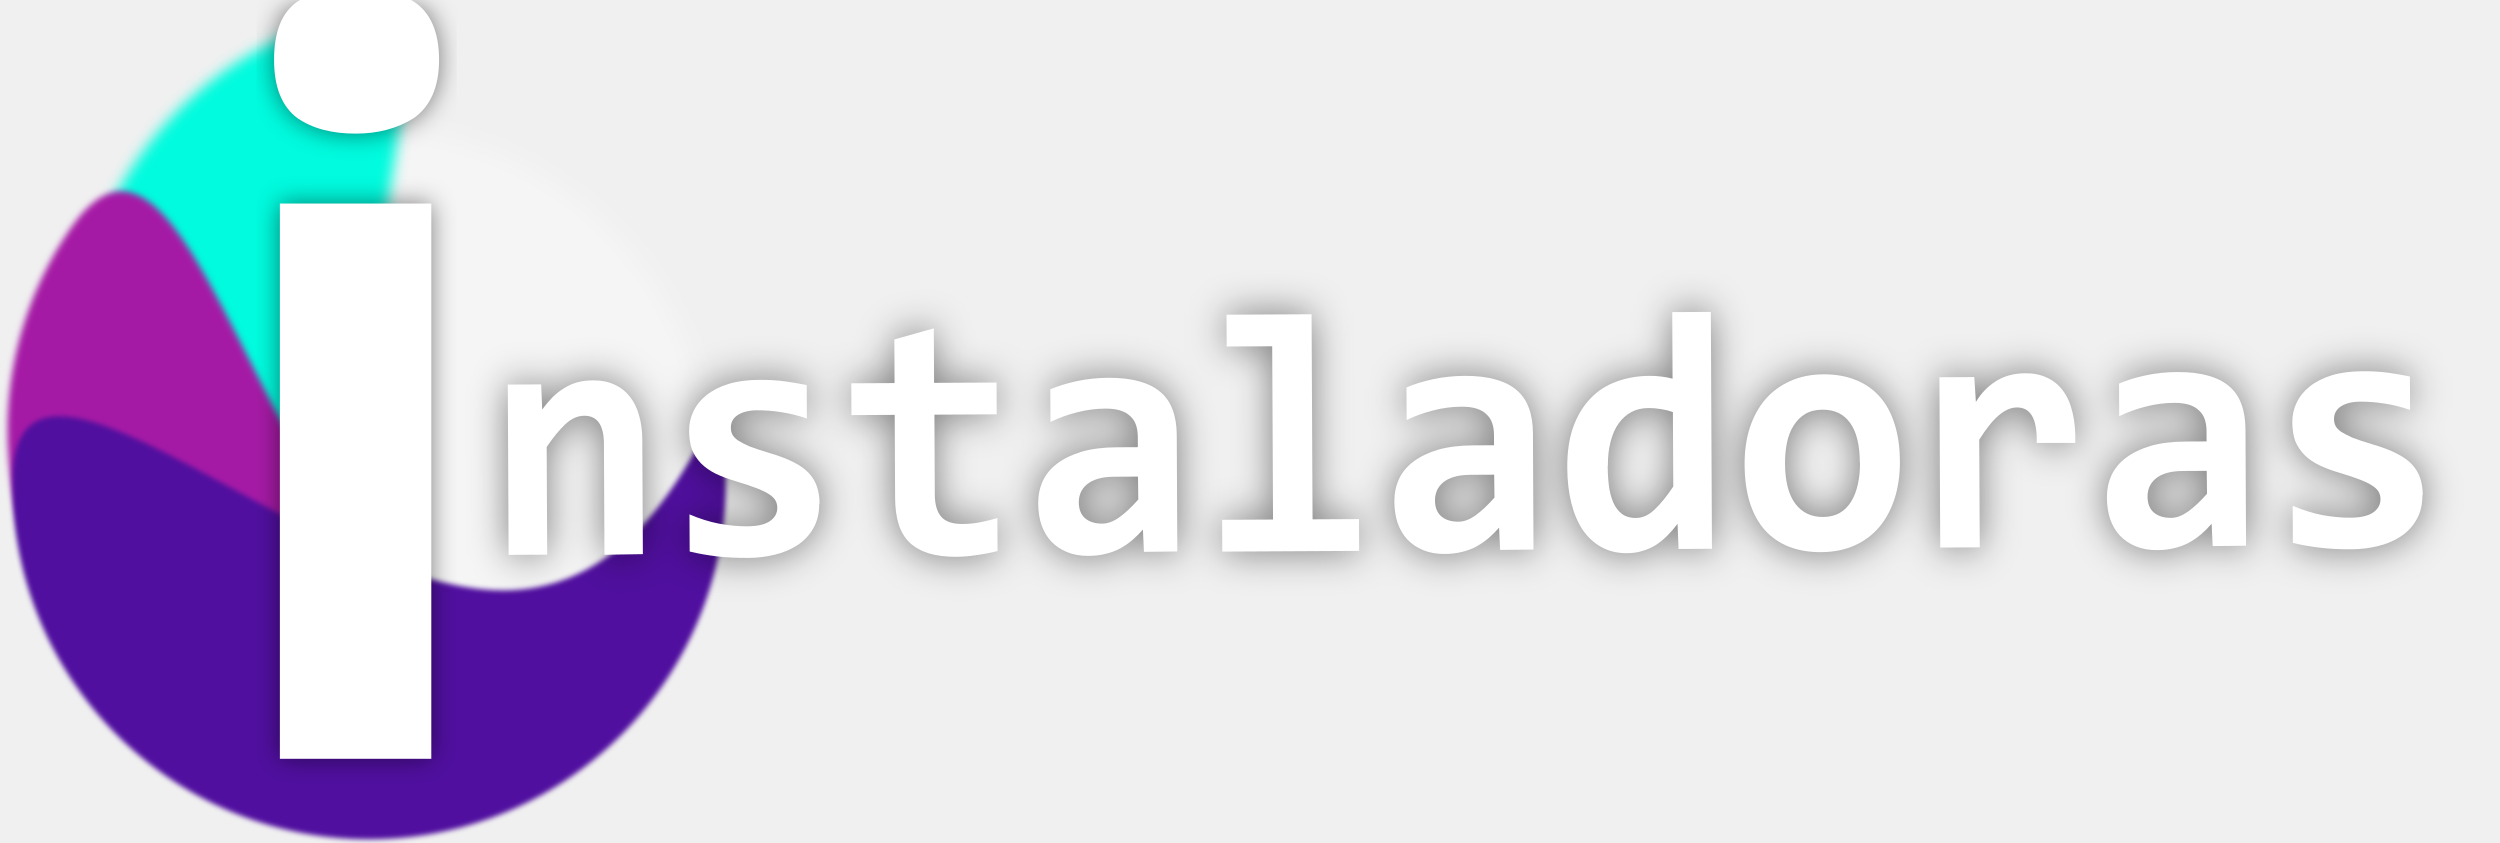
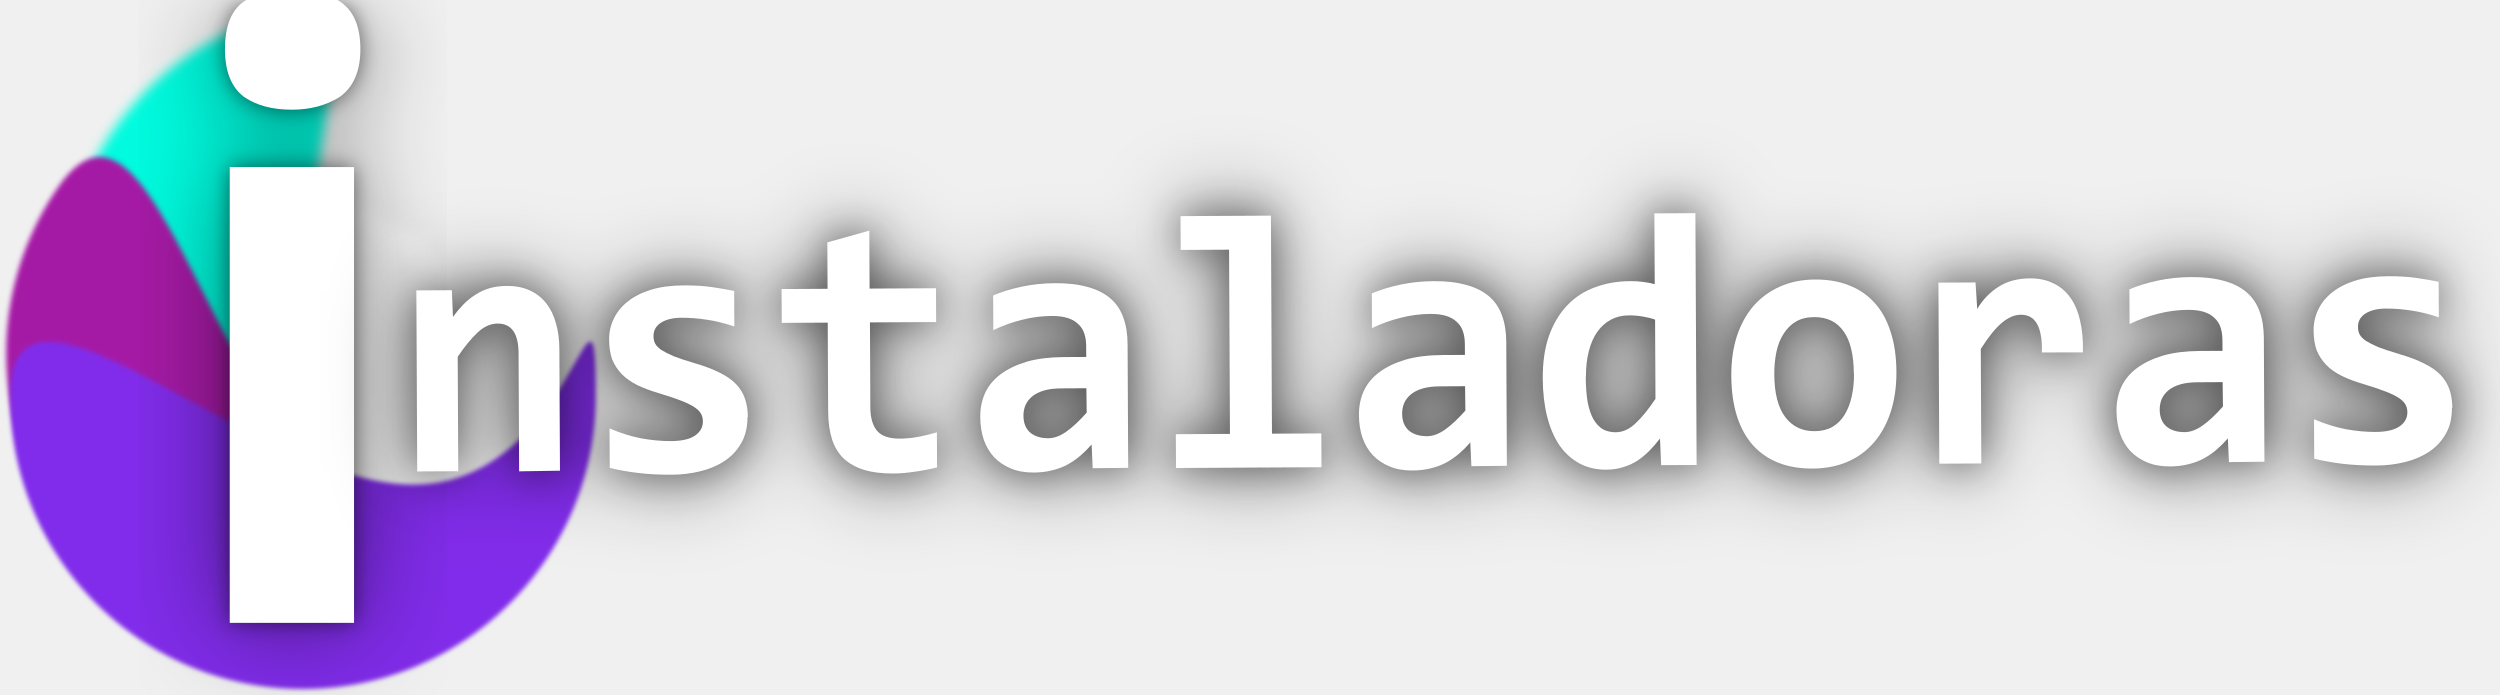
- <svg xmlns="http://www.w3.org/2000/svg" width="40.534mm" height="13.664mm" viewBox="0 0 40.534 13.664" version="1.1" id="svg5">
+ <svg xmlns="http://www.w3.org/2000/svg" width="49.38mm" height="13.72mm" viewBox="0 0 49.38 13.72" version="1.1" id="svg5">
  <defs id="defs2">
    <filter style="color-interpolation-filters:sRGB" id="filter6526" x="-0.031" y="-0.024" width="1.063" height="1.047">
      <feGaussianBlur stdDeviation="0.056" id="feGaussianBlur6528" />
    </filter>
    <filter style="color-interpolation-filters:sRGB" id="filter6530" x="-0.011" y="-0.013" width="1.022" height="1.026">
      <feGaussianBlur stdDeviation="0.026" id="feGaussianBlur6532" />
    </filter>
    <filter style="color-interpolation-filters:sRGB" id="filter6534" x="-0.01" y="-0.016" width="1.019" height="1.032">
      <feGaussianBlur stdDeviation="0.023" id="feGaussianBlur6536" />
    </filter>
-     <filter style="color-interpolation-filters:sRGB" id="filter7067" x="-0.106" y="-0.041" width="1.213" height="1.083">
+     <filter style="color-interpolation-filters:sRGB;" id="filter7067" x="-0.638" y="-0.249" width="2.276" height="1.497">
      <feFlood flood-opacity="0.498" flood-color="rgb(0,0,0)" result="flood" id="feFlood7057" />
      <feComposite in="flood" in2="SourceGraphic" operator="in" result="composite1" id="feComposite7059" />
      <feGaussianBlur in="composite1" stdDeviation="0.1" result="blur" id="feGaussianBlur7061" />
      <feOffset dx="0" dy="0" result="offset" id="feOffset7063" />
-       <feComposite in="SourceGraphic" in2="offset" operator="over" result="composite2" id="feComposite7065" />
+       <feComposite in="SourceGraphic" in2="offset" operator="over" result="fbSourceGraphic" id="feComposite7065" />
+       <feColorMatrix result="fbSourceGraphicAlpha" in="fbSourceGraphic" values="0 0 0 -1 0 0 0 0 -1 0 0 0 0 -1 0 0 0 0 1 0" id="feColorMatrix1561" />
+       <feFlood id="feFlood1563" flood-opacity="0.498" flood-color="rgb(0,0,0)" result="flood" in="fbSourceGraphic" />
+       <feComposite in2="fbSourceGraphic" id="feComposite1565" in="flood" operator="in" result="composite1" />
+       <feGaussianBlur id="feGaussianBlur1567" in="composite1" stdDeviation="0.5" result="blur" />
+       <feOffset id="feOffset1569" dx="0" dy="0" result="offset" />
+       <feComposite in2="offset" id="feComposite1571" in="fbSourceGraphic" operator="over" result="composite2" />
    </filter>
    <filter style="color-interpolation-filters:sRGB" id="filter7432" x="-0.048" y="-0.048" width="1.096" height="1.096">
      <feGaussianBlur stdDeviation="0.08" id="feGaussianBlur7434" />
    </filter>
-     <filter style="color-interpolation-filters:sRGB" id="filter7775" x="-0.023" y="-0.197" width="1.047" height="1.394">
+     <filter style="color-interpolation-filters:sRGB;" id="filter7775" x="-0.07" y="-0.591" width="1.14" height="2.182">
      <feFlood flood-opacity="0.498" flood-color="rgb(0,0,0)" result="flood" id="feFlood7765" />
      <feComposite in="flood" in2="SourceGraphic" operator="in" result="composite1" id="feComposite7767" />
      <feGaussianBlur in="composite1" stdDeviation="0.1" result="blur" id="feGaussianBlur7769" />
      <feOffset dx="0" dy="0" result="offset" id="feOffset7771" />
-       <feComposite in="SourceGraphic" in2="offset" operator="over" result="composite2" id="feComposite7773" />
+       <feComposite in="SourceGraphic" in2="offset" operator="over" result="fbSourceGraphic" id="feComposite7773" />
+       <feColorMatrix result="fbSourceGraphicAlpha" in="fbSourceGraphic" values="0 0 0 -1 0 0 0 0 -1 0 0 0 0 -1 0 0 0 0 1 0" id="feColorMatrix2347" />
+       <feFlood id="feFlood2349" flood-opacity="0.498" flood-color="rgb(0,0,0)" result="flood" in="fbSourceGraphic" />
+       <feComposite in2="fbSourceGraphic" id="feComposite2351" in="flood" operator="in" result="composite1" />
+       <feGaussianBlur id="feGaussianBlur2353" in="composite1" stdDeviation="0.2" result="blur" />
+       <feOffset id="feOffset2355" dx="0" dy="0" result="offset" />
+       <feComposite in2="offset" id="feComposite2357" in="fbSourceGraphic" operator="over" result="composite2" />
    </filter>
  </defs>
  <g id="layer1" transform="translate(-56.9459,-77.66048)">
    <text xml:space="preserve" style="font-style:normal;font-variant:normal;font-weight:bold;font-stretch:normal;font-size:3.175px;font-family:'Book Antiqua';-inkscape-font-specification:'Book Antiqua Bold';fill:#e6e6e6;fill-opacity:0.3;stroke-width:0.415;stroke-dasharray:1.66, 1.66" x="71.182" y="86.652" id="text1649">
      <tspan id="tspan1647" style="font-style:normal;font-variant:normal;font-weight:bold;font-stretch:normal;font-family:'Book Antiqua';-inkscape-font-specification:'Book Antiqua Bold';stroke-width:0.415" x="71.182" y="86.652" />
    </text>
    <g id="egg_and_i" transform="matrix(2.014557,0,0,2.014557,-69.76944,-92.65359)">
      <g id="g7440">
        <g id="cotton_egg" transform="translate(1.386149,0.3408564)">
-           <circle style="fill:#ffffff;fill-opacity:0.36;stroke:none;stroke-width:0.292;stroke-dasharray:none;stroke-dashoffset:0;stroke-opacity:1;filter:url(#filter7432)" id="cotton" cx="64.493" cy="87.965" r="2" transform="matrix(1.359685,0,0,1.359685,-23.19711,-31.63989)" />
+           <circle style="fill:#ffffff;fill-opacity:0.649;stroke:none;stroke-width:0.292;stroke-dasharray:none;stroke-dashoffset:0;stroke-opacity:1;filter:url(#filter7432)" id="cotton" cx="64.493" cy="87.965" r="2" transform="matrix(0.899461,0,0,0.899461,6.484042,8.843966)" />
          <path id="bowl_3" style="fill:#00fbde;fill-opacity:1;stroke:none;stroke-width:0.258;filter:url(#filter6526)" d="m 65.896,89.836 c -1.504,0.503 -3.13,-0.308 -3.634,-1.812 -0.503,-1.504 0.308,-3.13 1.812,-3.634 1.504,-0.503 -0.072,2.519 0.431,4.022 0.503,1.504 2.894,0.92 1.391,1.423 z" />
          <path id="bowl_2" style="fill:#a51aa5;fill-opacity:1;stroke:none;stroke-width:0.258;filter:url(#filter6530)" d="m 66.811,89.295 c -0.899,1.306 -2.687,1.636 -3.993,0.736 -1.306,-0.899 -1.636,-2.687 -0.736,-3.993 0.899,-1.306 1.457,2.056 2.763,2.955 1.306,0.899 2.866,-1.005 1.967,0.301 z" />
-           <path id="bowl_1" style="fill:#500f9f;fill-opacity:1;stroke:none;stroke-width:0.258;stroke-opacity:1;filter:url(#filter6534)" d="m 67.355,88.085 c 0,1.586 -1.285,2.871 -2.871,2.871 -1.586,0 -2.871,-1.285 -2.871,-2.871 0,-1.586 2.366,0.867 3.951,0.867 1.586,0 1.791,-2.453 1.791,-0.867 z" />
+           <path id="bowl_1" style="fill:#812cea;fill-opacity:1;stroke:none;stroke-width:0.258;stroke-opacity:1;filter:url(#filter6534)" d="m 67.355,88.085 c 0,1.586 -1.285,2.871 -2.871,2.871 -1.586,0 -2.871,-1.285 -2.871,-2.871 0,-1.586 2.366,0.867 3.951,0.867 1.586,0 1.791,-2.453 1.791,-0.867 z" />
        </g>
      </g>
-       <text xml:space="preserve" style="font-style:normal;font-variant:normal;font-weight:bold;font-stretch:normal;font-size:8.181px;font-family:'Book Antiqua';-inkscape-font-specification:'Book Antiqua Bold';fill:#ffffff;fill-opacity:1;stroke-width:1.069;stroke-dasharray:4.277,4.277;filter:url(#filter7067);stroke-dashoffset:0" x="64.512" y="90.647" id="text1653-9">
-         <tspan id="tspan1651-4" style="fill:#ffffff;fill-opacity:1;stroke-width:1.069;stroke-dasharray:4.277,4.277;stroke-dashoffset:0" x="64.512" y="90.647">i</tspan>
+       <text xml:space="preserve" style="font-style:normal;font-variant:normal;font-weight:bold;font-stretch:normal;font-size:8.181px;font-family:'Book Antiqua';-inkscape-font-specification:'Book Antiqua Bold';fill:#ffffff;fill-opacity:1;stroke-width:1.069;stroke-dasharray:4.277, 4.277;stroke-dashoffset:0;filter:url(#filter7067)" x="64.512" y="90.647" id="text1653-9">
+         <tspan id="tspan1651-4" style="fill:#ffffff;fill-opacity:1;stroke-width:1.069;stroke-dasharray:4.277, 4.277;stroke-dashoffset:0" x="64.512" y="90.647">i</tspan>
      </text>
    </g>
-     <g aria-label="nstaladoras" transform="matrix(3.023549,-0.01626392,0.01535083,3.203391,-142.1408,-190.299)" id="nstaladoras" style="font-weight:bold;font-size:1.737px;font-family:'Book Antiqua';-inkscape-font-specification:'Book Antiqua Bold';fill:#ffffff;fill-opacity:1;stroke-width:0.227;stroke-dasharray:0.908, 0.908;filter:url(#filter7775)">
+     <g aria-label="nstaladoras" transform="matrix(3.916122,-0.02106514,0.01988251,4.149055,-203.3523,-271.7425)" id="nstaladoras" style="font-weight:bold;font-size:1.737px;font-family:'Book Antiqua';-inkscape-font-specification:'Book Antiqua Bold';fill:#ffffff;fill-opacity:1;stroke-width:0.227;stroke-dasharray:0.908, 0.908;filter:url(#filter7775)">
      <path d="m 68.646,86.805 v -0.562 q 0,-0.142 -0.105,-0.142 -0.053,0 -0.101,0.042 -0.048,0.042 -0.101,0.115 v 0.545 h -0.207 v -0.862 h 0.179 l 0.005,0.127 q 0.026,-0.033 0.054,-0.06 0.029,-0.027 0.062,-0.046 0.033,-0.02 0.071,-0.03 0.038,-0.01 0.086,-0.01 0.066,0 0.115,0.022 0.049,0.021 0.082,0.061 0.033,0.039 0.049,0.095 0.017,0.055 0.017,0.124 v 0.579 z" style="font-family:Consolas;-inkscape-font-specification:'Consolas Bold';fill:#ffffff;fill-opacity:1" id="path7554" />
      <path d="m 69.799,86.552 q 0,0.074 -0.033,0.126 -0.032,0.052 -0.087,0.085 -0.053,0.032 -0.122,0.047 -0.068,0.015 -0.139,0.015 -0.095,0 -0.171,-0.009 -0.076,-0.009 -0.144,-0.025 V 86.603 q 0.08,0.033 0.159,0.048 0.08,0.014 0.15,0.014 0.081,0 0.121,-0.025 0.041,-0.026 0.041,-0.068 0,-0.02 -0.009,-0.036 -0.009,-0.016 -0.032,-0.031 -0.023,-0.015 -0.065,-0.031 -0.042,-0.016 -0.111,-0.036 -0.064,-0.018 -0.112,-0.04 -0.048,-0.023 -0.079,-0.053 -0.031,-0.031 -0.048,-0.07 -0.015,-0.041 -0.015,-0.095 0,-0.053 0.024,-0.099 0.024,-0.047 0.07,-0.081 0.048,-0.036 0.118,-0.056 0.07,-0.02 0.165,-0.02 0.081,0 0.144,0.009 0.063,0.009 0.111,0.019 v 0.169 q -0.074,-0.024 -0.139,-0.033 -0.064,-0.01 -0.128,-0.01 -0.064,0 -0.103,0.023 -0.038,0.023 -0.038,0.064 0,0.02 0.008,0.035 0.008,0.015 0.03,0.03 0.023,0.014 0.063,0.031 0.041,0.015 0.107,0.034 0.075,0.021 0.126,0.046 0.051,0.024 0.081,0.054 0.031,0.031 0.045,0.07 0.014,0.039 0.014,0.089 z" style="font-family:Consolas;-inkscape-font-specification:'Consolas Bold';fill:#ffffff;fill-opacity:1" id="path7556" />
      <path d="m 70.754,86.797 q -0.056,0.013 -0.113,0.02 -0.057,0.008 -0.108,0.008 -0.085,0 -0.147,-0.018 -0.061,-0.018 -0.102,-0.054 -0.04,-0.036 -0.059,-0.092 -0.019,-0.057 -0.019,-0.135 v -0.421 h -0.232 v -0.161 h 0.232 v -0.221 l 0.212,-0.055 v 0.276 h 0.335 v 0.161 H 70.419 V 86.51 q 0,0.074 0.034,0.112 0.034,0.037 0.114,0.037 0.051,0 0.099,-0.009 0.048,-0.009 0.088,-0.02 z" style="font-family:Consolas;-inkscape-font-specification:'Consolas Bold';fill:#ffffff;fill-opacity:1" id="path7558" />
      <path d="m 71.539,86.805 -0.005,-0.113 q -0.027,0.029 -0.057,0.053 -0.03,0.024 -0.065,0.042 -0.036,0.018 -0.078,0.027 -0.042,0.01 -0.092,0.01 -0.066,0 -0.116,-0.02 -0.05,-0.02 -0.084,-0.054 -0.034,-0.035 -0.052,-0.084 -0.017,-0.049 -0.017,-0.109 0,-0.061 0.025,-0.113 0.026,-0.052 0.079,-0.089 0.053,-0.037 0.132,-0.059 0.08,-0.021 0.187,-0.021 h 0.113 v -0.052 q 0,-0.033 -0.009,-0.059 -0.009,-0.027 -0.031,-0.046 -0.02,-0.019 -0.053,-0.029 -0.033,-0.01 -0.081,-0.01 -0.076,0 -0.151,0.018 -0.074,0.017 -0.143,0.048 v -0.165 q 0.062,-0.025 0.143,-0.041 0.081,-0.016 0.169,-0.016 0.096,0 0.165,0.019 0.069,0.018 0.113,0.054 0.045,0.036 0.066,0.092 0.021,0.054 0.021,0.127 v 0.589 z m -0.03,-0.381 h -0.126 q -0.053,0 -0.089,0.01 -0.036,0.01 -0.059,0.028 -0.023,0.018 -0.034,0.042 -0.01,0.023 -0.01,0.049 0,0.053 0.034,0.081 0.034,0.027 0.092,0.027 0.043,0 0.09,-0.031 0.047,-0.031 0.103,-0.09 z" style="font-family:Consolas;-inkscape-font-specification:'Consolas Bold';fill:#ffffff;fill-opacity:1" id="path7560" />
      <path d="M 72.232,85.768 H 71.988 v -0.161 h 0.456 v 1.038 h 0.249 v 0.161 h -0.734 v -0.161 h 0.273 z" style="font-family:Consolas;-inkscape-font-specification:'Consolas Bold';fill:#ffffff;fill-opacity:1" id="path7562" />
      <path d="m 73.449,86.805 -0.005,-0.113 q -0.027,0.029 -0.057,0.053 -0.03,0.024 -0.065,0.042 -0.036,0.018 -0.078,0.027 -0.042,0.01 -0.092,0.01 -0.066,0 -0.116,-0.02 -0.05,-0.02 -0.084,-0.054 -0.034,-0.035 -0.052,-0.084 -0.017,-0.049 -0.017,-0.109 0,-0.061 0.025,-0.113 0.026,-0.052 0.079,-0.089 0.053,-0.037 0.132,-0.059 0.08,-0.021 0.187,-0.021 h 0.113 v -0.052 q 0,-0.033 -0.009,-0.059 -0.009,-0.027 -0.031,-0.046 -0.02,-0.019 -0.053,-0.029 -0.033,-0.01 -0.081,-0.01 -0.076,0 -0.151,0.018 -0.074,0.017 -0.143,0.048 v -0.165 q 0.062,-0.025 0.143,-0.041 0.081,-0.016 0.169,-0.016 0.096,0 0.165,0.019 0.069,0.018 0.113,0.054 0.045,0.036 0.066,0.092 0.021,0.054 0.021,0.127 v 0.589 z m -0.03,-0.381 H 73.293 q -0.053,0 -0.089,0.01 -0.036,0.01 -0.059,0.028 -0.023,0.018 -0.034,0.042 -0.01,0.023 -0.01,0.049 0,0.053 0.034,0.081 0.034,0.027 0.092,0.027 0.043,0 0.09,-0.031 0.047,-0.031 0.103,-0.09 z" style="font-family:Consolas;-inkscape-font-specification:'Consolas Bold';fill:#ffffff;fill-opacity:1" id="path7564" />
      <path d="m 74.406,86.805 -0.005,-0.127 q -0.027,0.033 -0.056,0.06 -0.029,0.027 -0.062,0.047 -0.033,0.019 -0.071,0.029 -0.037,0.011 -0.083,0.011 -0.076,0 -0.136,-0.031 -0.059,-0.031 -0.1,-0.087 -0.04,-0.057 -0.061,-0.137 -0.021,-0.081 -0.021,-0.18 0,-0.119 0.033,-0.205 0.034,-0.087 0.093,-0.144 0.059,-0.058 0.141,-0.085 0.081,-0.028 0.177,-0.028 0.032,0 0.064,0.004 0.033,0.004 0.059,0.011 v -0.337 h 0.207 v 1.199 z m -0.378,-0.424 q 0,0.071 0.009,0.122 0.01,0.05 0.029,0.082 0.02,0.032 0.048,0.048 0.028,0.014 0.064,0.014 0.053,0 0.1,-0.042 0.048,-0.042 0.101,-0.116 V 86.112 q -0.025,-0.009 -0.061,-0.015 -0.036,-0.006 -0.072,-0.006 -0.05,0 -0.09,0.02 -0.04,0.02 -0.069,0.058 -0.028,0.037 -0.043,0.092 -0.015,0.053 -0.015,0.12 z" style="font-family:Consolas;-inkscape-font-specification:'Consolas Bold';fill:#ffffff;fill-opacity:1" id="path7566" />
      <path d="m 75.595,86.368 q 0,0.102 -0.029,0.187 -0.029,0.084 -0.083,0.144 -0.054,0.06 -0.133,0.093 -0.079,0.033 -0.18,0.033 -0.096,0 -0.171,-0.028 -0.075,-0.028 -0.128,-0.083 -0.053,-0.056 -0.081,-0.139 -0.028,-0.084 -0.028,-0.195 0,-0.103 0.029,-0.187 0.03,-0.084 0.084,-0.143 0.055,-0.059 0.134,-0.092 0.079,-0.033 0.178,-0.033 0.097,0 0.172,0.029 0.075,0.028 0.128,0.084 0.053,0.056 0.08,0.139 0.028,0.082 0.028,0.191 z m -0.215,0.005 q 0,-0.134 -0.051,-0.201 -0.05,-0.068 -0.148,-0.068 -0.054,0 -0.092,0.021 -0.038,0.021 -0.063,0.059 -0.025,0.036 -0.036,0.086 -0.011,0.049 -0.011,0.105 0,0.135 0.054,0.204 0.054,0.068 0.148,0.068 0.052,0 0.09,-0.02 0.038,-0.021 0.062,-0.058 0.024,-0.037 0.036,-0.087 0.012,-0.05 0.012,-0.108 z" style="font-family:Consolas;-inkscape-font-specification:'Consolas Bold';fill:#ffffff;fill-opacity:1" id="path7568" />
      <path d="m 76.329,86.278 q 0.002,-0.048 -0.005,-0.082 -0.006,-0.034 -0.02,-0.056 -0.014,-0.022 -0.034,-0.032 -0.02,-0.01 -0.047,-0.01 -0.046,0 -0.095,0.038 -0.048,0.037 -0.107,0.124 v 0.545 h -0.212 v -0.862 h 0.187 l 0.008,0.126 q 0.021,-0.033 0.048,-0.059 0.027,-0.026 0.059,-0.045 0.033,-0.02 0.073,-0.03 0.04,-0.01 0.087,-0.01 0.065,0 0.115,0.023 0.051,0.022 0.085,0.066 0.035,0.044 0.051,0.111 0.017,0.066 0.014,0.154 z" style="font-family:Consolas;-inkscape-font-specification:'Consolas Bold';fill:#ffffff;fill-opacity:1" id="path7570" />
      <path d="m 77.27,86.805 -0.005,-0.113 q -0.027,0.029 -0.057,0.053 -0.03,0.024 -0.065,0.042 -0.036,0.018 -0.078,0.027 -0.042,0.01 -0.092,0.01 -0.066,0 -0.116,-0.02 -0.05,-0.02 -0.084,-0.054 -0.034,-0.035 -0.052,-0.084 -0.017,-0.049 -0.017,-0.109 0,-0.061 0.025,-0.113 0.026,-0.052 0.079,-0.089 0.053,-0.037 0.132,-0.059 0.08,-0.021 0.187,-0.021 h 0.113 v -0.052 q 0,-0.033 -0.009,-0.059 -0.009,-0.027 -0.031,-0.046 -0.02,-0.019 -0.053,-0.029 -0.033,-0.01 -0.081,-0.01 -0.076,0 -0.151,0.018 -0.074,0.017 -0.143,0.048 v -0.165 q 0.062,-0.025 0.143,-0.041 0.081,-0.016 0.169,-0.016 0.096,0 0.165,0.019 0.069,0.018 0.113,0.054 0.045,0.036 0.066,0.092 0.021,0.054 0.021,0.127 v 0.589 z m -0.03,-0.381 H 77.114 q -0.053,0 -0.089,0.01 -0.036,0.01 -0.059,0.028 -0.023,0.018 -0.034,0.042 -0.01,0.023 -0.01,0.049 0,0.053 0.034,0.081 0.034,0.027 0.092,0.027 0.043,0 0.09,-0.031 0.047,-0.031 0.103,-0.09 z" style="font-family:Consolas;-inkscape-font-specification:'Consolas Bold';fill:#ffffff;fill-opacity:1" id="path7572" />
      <path d="m 78.396,86.552 q 0,0.074 -0.033,0.126 -0.032,0.052 -0.087,0.085 -0.053,0.032 -0.122,0.047 -0.068,0.015 -0.139,0.015 -0.095,0 -0.171,-0.009 -0.076,-0.009 -0.144,-0.025 V 86.603 q 0.08,0.033 0.159,0.048 0.08,0.014 0.15,0.014 0.081,0 0.121,-0.025 0.041,-0.026 0.041,-0.068 0,-0.02 -0.009,-0.036 -0.009,-0.016 -0.032,-0.031 -0.023,-0.015 -0.065,-0.031 -0.042,-0.016 -0.111,-0.036 -0.064,-0.018 -0.112,-0.04 -0.048,-0.023 -0.079,-0.053 -0.031,-0.031 -0.048,-0.07 -0.015,-0.041 -0.015,-0.095 0,-0.053 0.024,-0.099 0.024,-0.047 0.07,-0.081 0.048,-0.036 0.118,-0.056 0.07,-0.02 0.165,-0.02 0.081,0 0.144,0.009 0.063,0.009 0.111,0.019 v 0.169 q -0.074,-0.024 -0.139,-0.033 -0.064,-0.01 -0.128,-0.01 -0.064,0 -0.103,0.023 -0.038,0.023 -0.038,0.064 0,0.02 0.008,0.035 0.008,0.015 0.03,0.03 0.023,0.014 0.063,0.031 0.041,0.015 0.107,0.034 0.075,0.021 0.126,0.046 0.051,0.024 0.081,0.054 0.031,0.031 0.045,0.07 0.014,0.039 0.014,0.089 z" style="font-family:Consolas;-inkscape-font-specification:'Consolas Bold';fill:#ffffff;fill-opacity:1" id="path7574" />
    </g>
  </g>
</svg>
